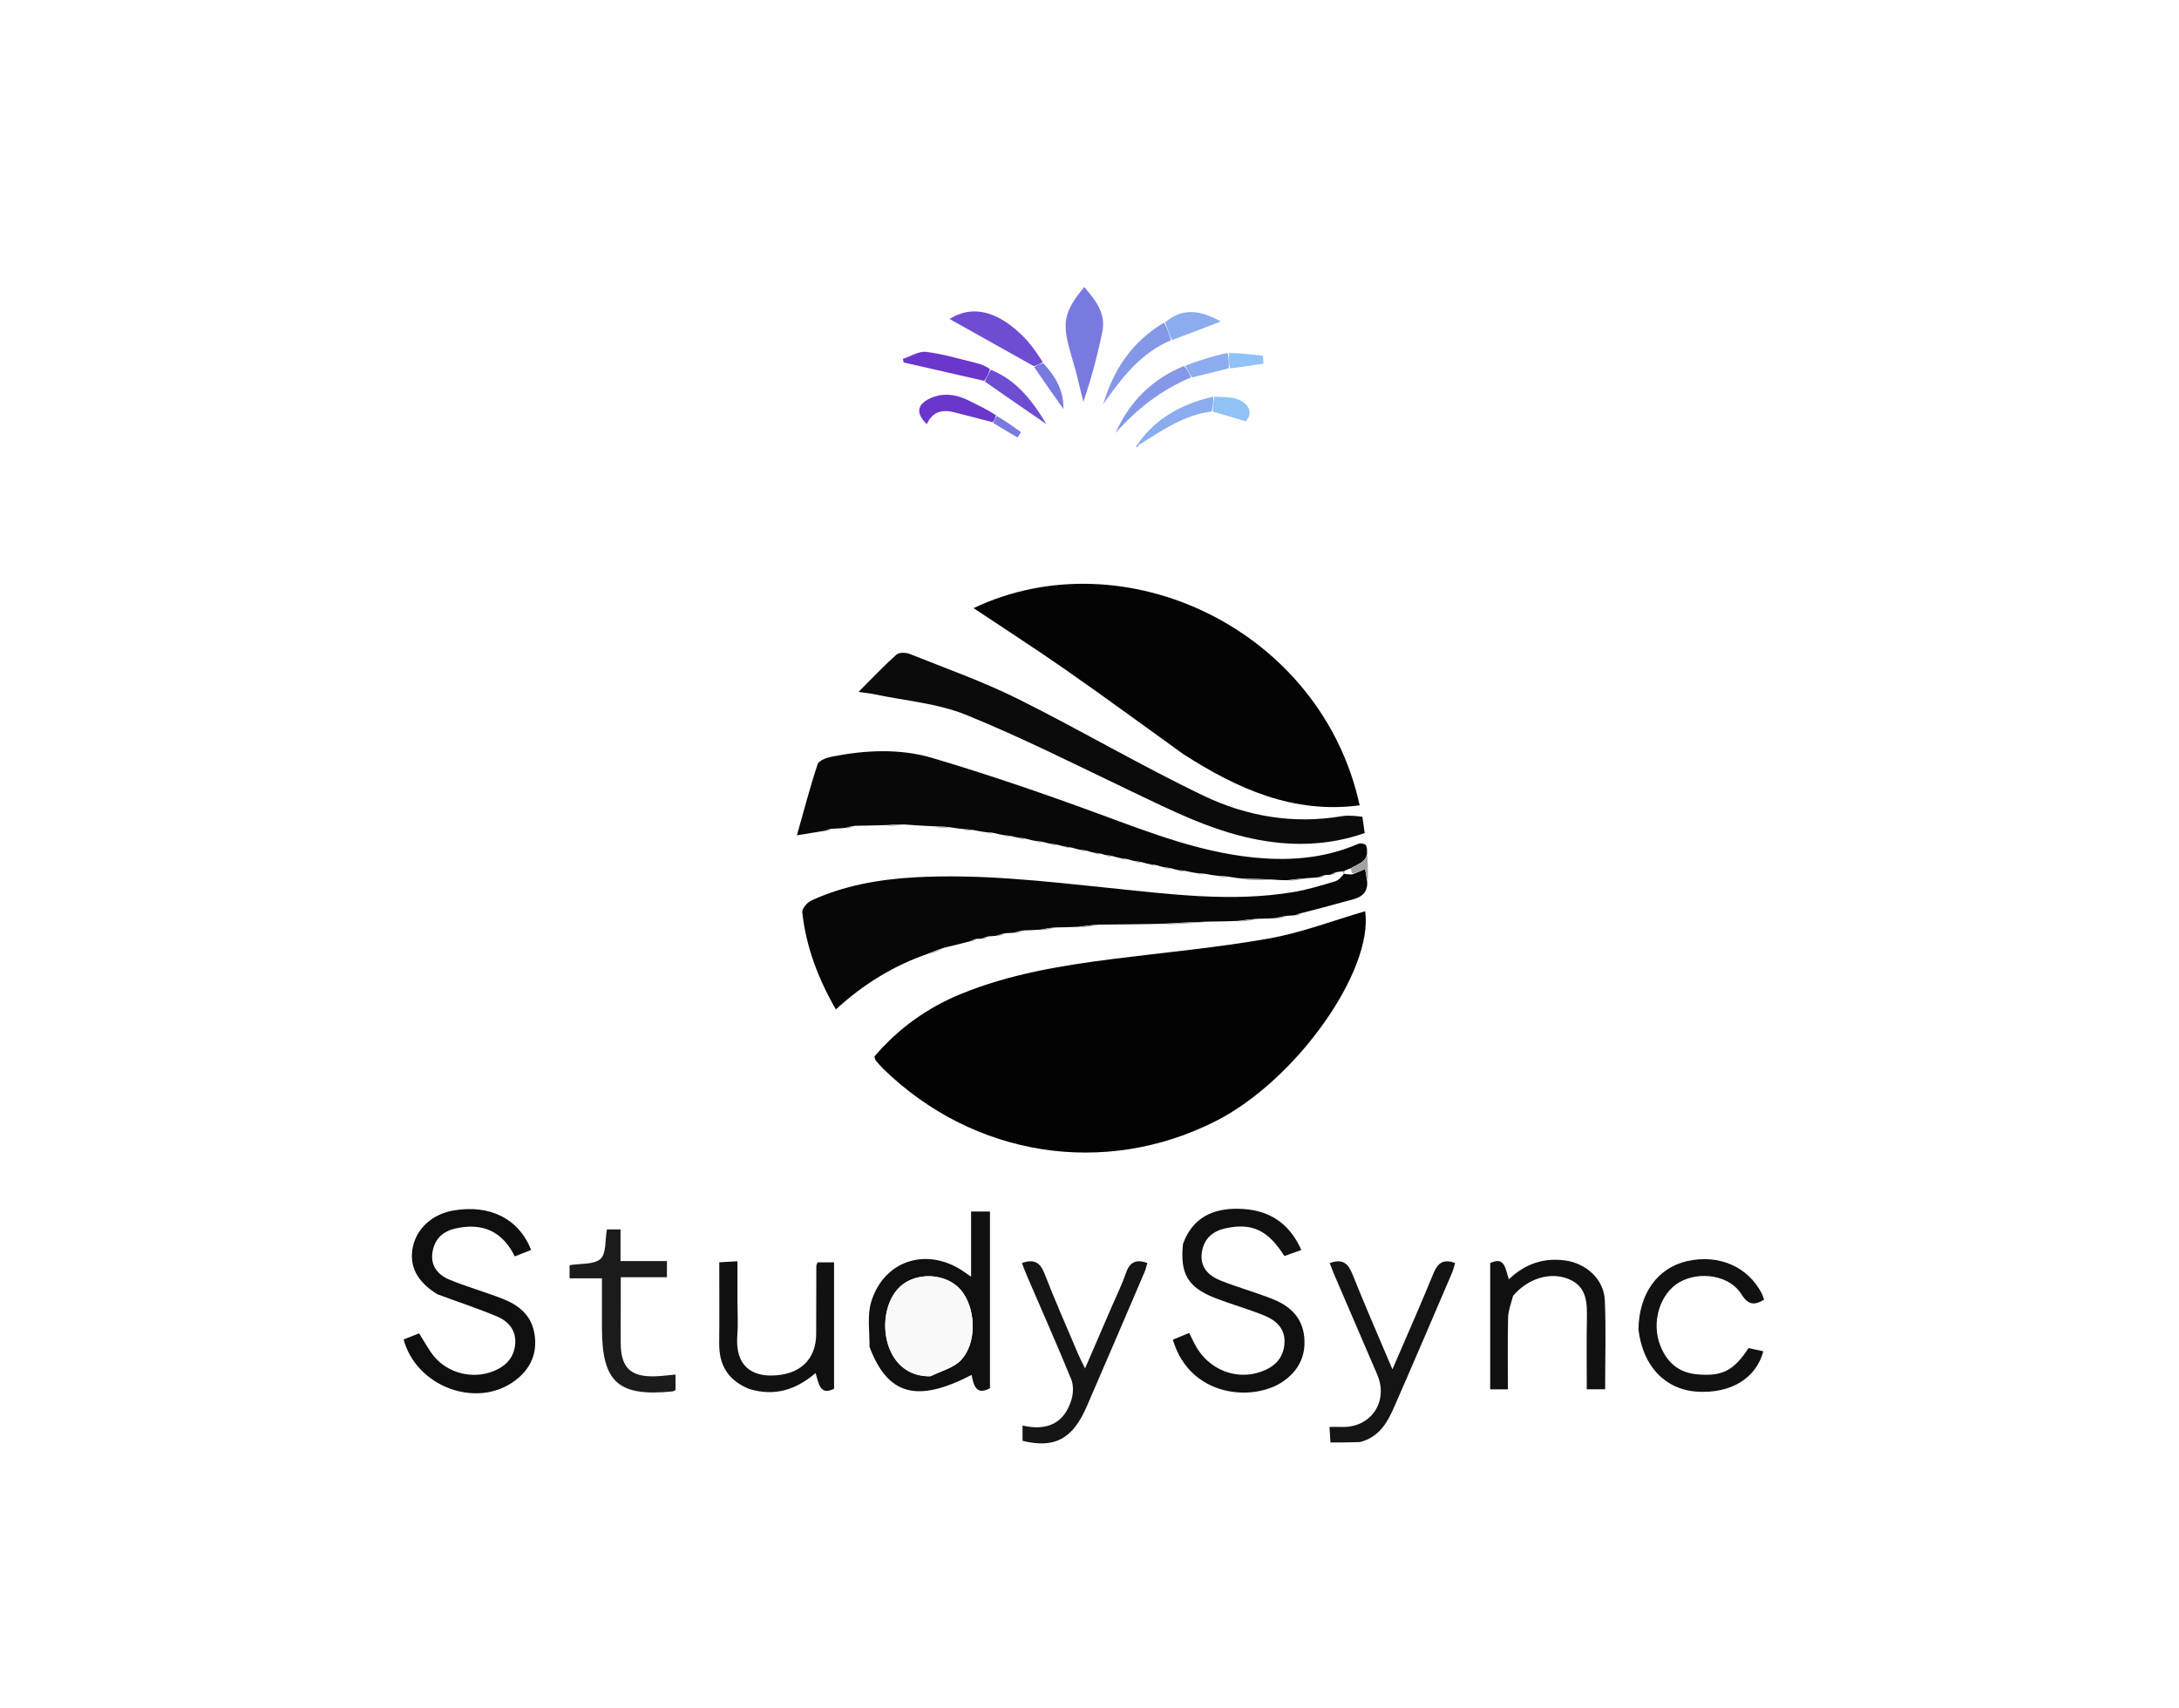
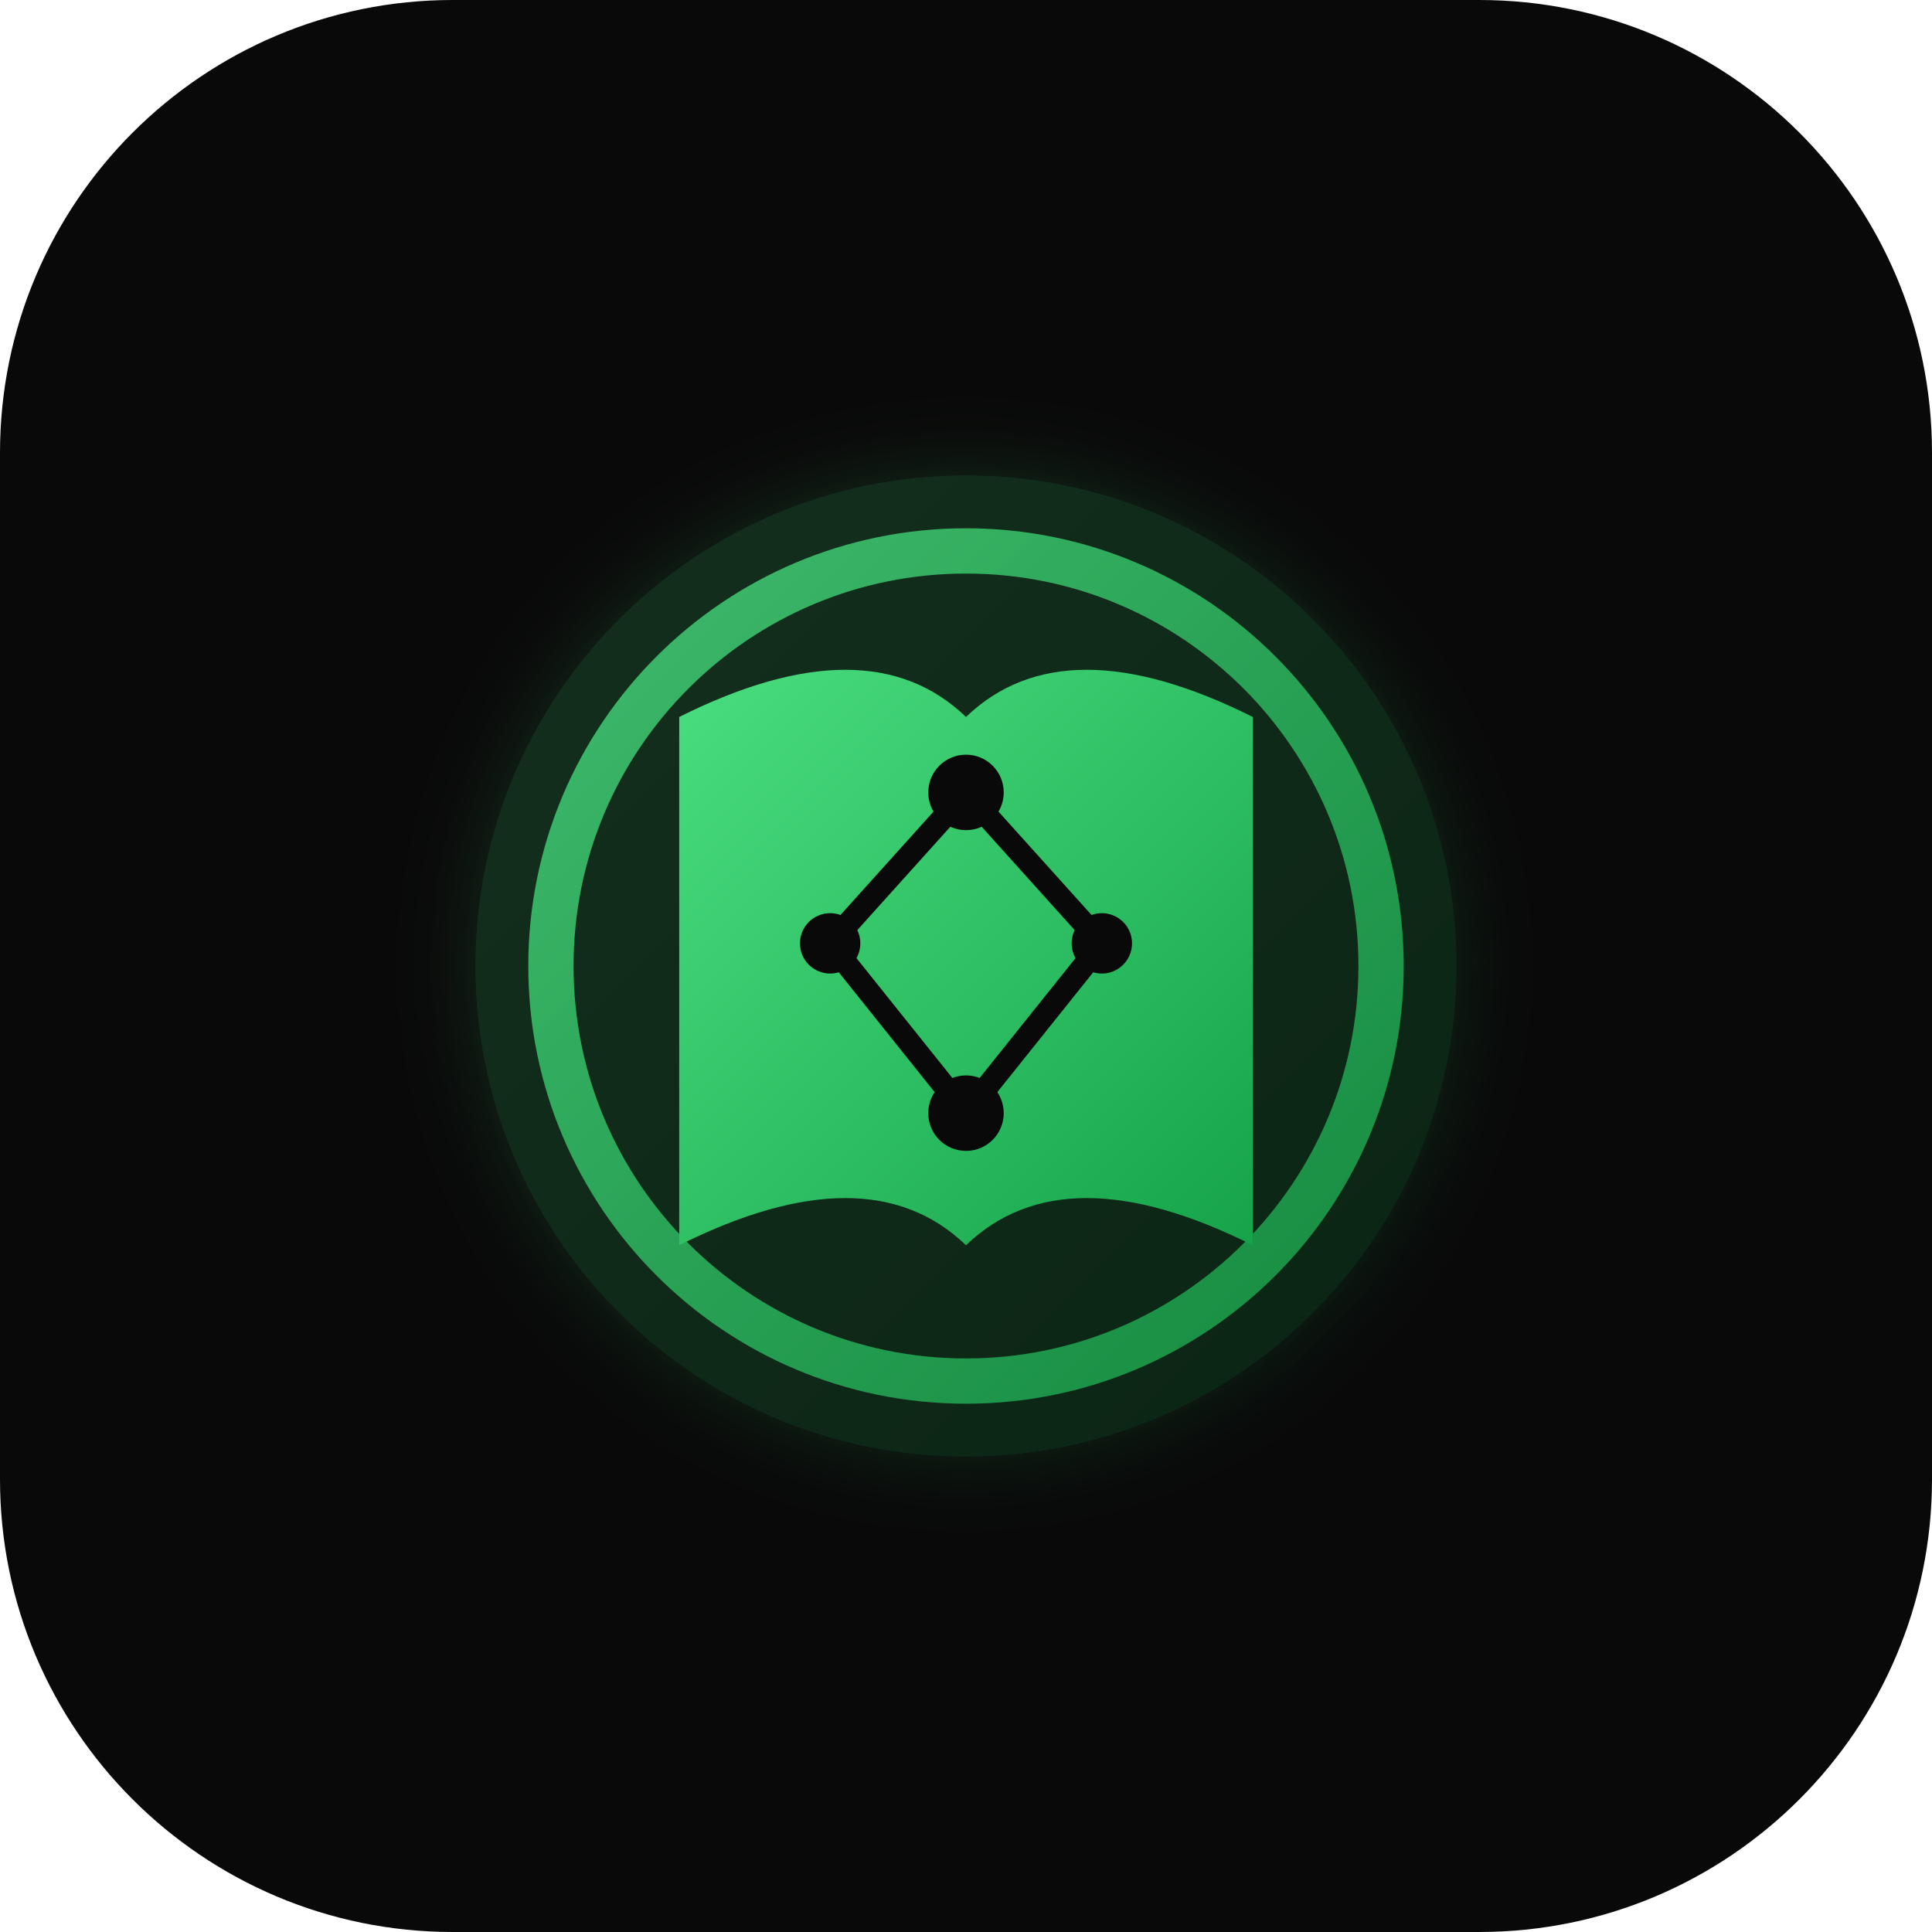
- <svg xmlns="http://www.w3.org/2000/svg" version="1.1" id="Layer_1" x="0px" y="0px" width="100%" viewBox="0 0 750 588" enable-background="new 0 0 750 588" xml:space="preserve">
-   <path fill="#FEFEFE" opacity="1" stroke="none" d=" M528,589   C352,589 176.5,589 1,589   C1,393 1,197 1,1   C251,1 501,1 751,1   C751,197 751,393 751,589   C676.833,589 602.667,589 528,589  M391.482,153.881   C391.793,153.72 392.011,153.476 392.808,152.984   C400.292,147.944 407.729,142.801 417.887,141.766   C421.249,142.78 424.611,143.795 428.744,145.042   C431.067,142.788 430.404,139.647 426.941,137.867   C424.35,136.535 420.984,136.712 417.222,136.203   C406.962,138.992 398.003,143.793 391.28,153.029   C391.191,153.357 391.101,153.684 390.629,154.007   C390.751,154.002 390.872,153.997 391.482,153.881  M422.14,121.049   C417.301,122.605 412.461,124.161 406.915,125.822   C396.337,130.592 388.755,138.364 383.962,149.048   C391.304,140.796 399.769,134.178 410.72,129.906   C414.799,128.863 418.877,127.819 423.802,126.89   C427.476,126.322 431.151,125.754 434.826,125.185   C434.796,124.283 434.767,123.38 434.737,122.477   C430.814,122.024 426.891,121.572 422.14,121.049  M342.11,145.882   C344.818,147.455 347.526,149.029 350.234,150.603   C350.631,149.995 351.028,149.387 351.426,148.779   C348.663,146.791 345.9,144.802 342.621,142.318   C339.686,140.907 336.721,139.557 333.824,138.072   C329.153,135.677 324.354,134.972 319.574,137.418   C315.523,139.491 315.348,142.543 319.014,146.015   C320.884,141.752 324.283,140.879 328.412,141.921   C332.84,143.039 337.254,144.214 342.11,145.882  M403.788,117.007   C409.064,114.966 414.339,112.924 420.163,110.671   C413.103,106.677 406.843,105.94 400.011,110.894   C389.651,117.604 383.258,127.217 379.744,139.099   C386.056,130.128 392.622,121.532 403.788,117.007  M340.532,126.399   C338.977,125.903 337.445,125.309 335.863,124.929   C330.184,123.562 324.54,121.837 318.775,121.144   C316.236,120.839 313.437,122.686 310.756,123.555   C310.852,123.964 310.948,124.373 311.044,124.781   C320.295,126.895 329.546,129.009 339.254,131.644   C345.993,136.273 352.733,140.901 360.167,146.006   C355.136,137.628 349.66,130.746 340.532,126.399  M356.068,126.726   C359.271,131.261 362.474,135.795 366.024,140.819   C366.159,134.117 363.08,129.367 359.152,124.203   C356.758,121.304 354.6,118.164 351.925,115.553   C345.133,108.92 336.232,103.952 326.834,109.81   C336.143,115.023 346.008,120.548 356.068,126.726  M461.006,300.155   C461.57,300.053 462.134,299.951 463.262,300.664   C462.029,301.603 460.928,302.981 459.538,303.402   C454.775,304.846 449.97,306.315 445.073,307.126   C423.762,310.659 402.555,307.818 381.36,305.641   C359.162,303.36 336.989,300.761 314.601,302.049   C302.379,302.752 290.46,304.881 279.266,310.01   C277.846,310.661 275.995,312.795 276.132,314.046   C277.43,325.872 281.526,336.777 287.705,347.512   C297.308,338.678 307.774,332.348 320.234,328.538   C321.88,327.817 323.527,327.097 325.897,326.143   C328.598,325.43 331.299,324.717 334.298,324.382   C334.923,324.049 335.548,323.717 336.774,323.226   C337.185,323.184 337.596,323.141 338.309,323.467   C338.948,323.174 339.587,322.88 340.898,322.36   C341.602,322.28 342.305,322.199 343.4,322.509   C344.331,322.155 345.262,321.801 346.884,321.281   C347.592,321.22 348.3,321.16 349.39,321.494   C350.333,321.177 351.275,320.861 353.024,320.349   C354.684,320.248 356.344,320.147 358.495,320.472   C360.064,320.143 361.633,319.814 364.055,319.346   C366.371,319.252 368.688,319.158 371.562,319.515   C373.779,319.184 375.995,318.853 379.112,318.393   C385.743,318.278 392.373,318.164 399.658,318.534   C405.171,318.179 410.684,317.824 417.074,317.362   C420.05,317.255 423.027,317.148 426.559,317.493   C428.773,317.156 430.987,316.819 434.022,316.365   C435.684,316.268 437.345,316.171 439.455,316.482   C440.701,316.138 441.947,315.795 443.888,315.303   C444.593,315.214 445.298,315.125 446.306,315.41   C446.935,315.092 447.565,314.773 448.968,314.257   C454.561,312.7 460.144,311.104 465.751,309.6   C469.068,308.711 470.91,306.825 471.111,302.869   C470.903,298.843 470.695,294.817 470.037,290.122   C469.116,290.269 468.116,290.232 467.286,290.589   C457.13,294.96 446.532,296.194 435.565,295.531   C414.965,294.286 396.142,286.764 377.078,279.764   C358.548,272.96 339.837,266.552 320.916,260.944   C309.678,257.613 297.848,258.202 286.289,260.496   C284.511,260.849 281.85,261.801 281.423,263.084   C278.834,270.859 276.775,278.811 274.293,287.568   C278.509,286.881 281.254,286.433 284.278,286.377   C284.923,286.096 285.569,285.815 286.994,285.34   C288.329,285.229 289.665,285.118 291.373,285.416   C292.318,285.111 293.262,284.806 295.082,284.329   C298.389,284.235 301.697,284.142 305.546,284.5   C307.363,284.347 309.181,284.194 311.907,283.997   C315.206,284.155 318.505,284.314 322.099,285.043   C323.732,285.035 325.366,285.027 327.806,285.02   C329.142,285.159 330.478,285.298 332.003,285.971   C333.003,285.975 334.002,285.979 335.806,286.013   C337.132,286.193 338.459,286.374 339.913,287.033   C340.608,287.021 341.304,287.009 342.766,287.044   C343.772,287.214 344.779,287.385 345.907,288.035   C346.604,288.037 347.301,288.038 348.71,288.081   C349.412,288.197 350.114,288.313 350.925,288.917   C351.617,288.93 352.31,288.942 353.768,289.02   C354.772,289.203 355.777,289.386 356.906,290.047   C357.603,290.054 358.3,290.062 359.706,290.115   C360.402,290.246 361.099,290.377 361.9,290.995   C362.6,291.013 363.299,291.031 364.707,291.099   C365.404,291.233 366.101,291.366 366.9,291.987   C367.599,292.01 368.298,292.032 369.706,292.108   C370.4,292.252 371.094,292.396 371.9,293.023   C372.599,293.045 373.298,293.067 374.705,293.141   C375.395,293.298 376.084,293.455 376.905,294.085   C377.602,294.096 378.299,294.108 379.613,294.157   C380.016,294.24 380.42,294.323 380.928,294.896   C381.619,294.923 382.31,294.95 383.712,295.043   C384.412,295.176 385.112,295.309 385.912,295.933   C386.608,295.96 387.304,295.987 388.709,296.073   C389.407,296.208 390.105,296.344 390.903,296.968   C391.602,296.993 392.3,297.019 393.707,297.1   C394.402,297.24 395.097,297.38 395.898,298.006   C396.598,298.028 397.297,298.05 398.705,298.123   C399.397,298.275 400.088,298.427 400.902,299.057   C401.6,299.078 402.298,299.098 403.702,299.17   C404.394,299.313 405.086,299.455 405.912,300.07   C406.607,300.064 407.302,300.057 408.762,300.094   C409.77,300.247 410.777,300.401 411.993,301.074   C412.994,301.075 413.995,301.077 415.763,301.1   C416.778,301.219 417.793,301.339 419.056,302.013   C420.37,302.028 421.684,302.044 423.802,302.074   C425.136,302.209 426.469,302.345 428.187,303.096   C431.457,303.073 434.728,303.049 438.832,302.989   C440.222,303 441.612,303.011 443.562,303.471   C445.776,303.142 447.99,302.814 450.954,302.329   C451.969,302.213 452.983,302.096 454.287,302.367   C454.921,302.057 455.555,301.748 456.785,301.273   C457.192,301.215 457.6,301.157 458.33,301.456   C458.947,301.104 459.563,300.751 461.006,300.155  M304.264,368.213   C335.162,398.29 380.141,405.316 418.313,386.028   C446.311,371.881 472.804,334.039 469.88,313.7   C458.908,316.886 447.967,321.109 436.634,323.113   C418.951,326.24 401.002,327.86 383.167,330.125   C365.297,332.394 347.557,335.302 330.765,342.174   C319.043,346.972 309.041,354.213 300.96,363.731   C301.212,364.502 301.234,364.875 301.427,365.105   C302.175,365.997 302.977,366.844 304.264,368.213  M407.624,259.847   C425.984,271.62 445.221,280.261 467.991,277.244   C454.808,216.666 387.059,184.664 335.096,209.36   C345.616,216.379 356.38,223.297 366.861,230.619   C380.369,240.055 393.65,249.814 407.624,259.847  M468.839,280.82   C466.451,280.868 464.013,280.621 461.683,281.012   C445.164,283.785 429.144,281.044 414.445,274.018   C392.703,263.626 371.885,251.315 350.299,240.577   C338.289,234.602 325.54,230.103 313.058,225.104   C311.751,224.581 309.44,224.565 308.539,225.37   C304.27,229.185 300.328,233.367 295.494,238.193   C298.219,238.594 299.651,238.725 301.048,239.022   C311.589,241.265 322.701,242.118 332.539,246.107   C351.926,253.97 370.655,263.475 389.561,272.498   C402.933,278.88 416.142,285.535 430.811,288.653   C443.935,291.442 456.789,291.282 469.72,286.799   C469.453,284.796 469.237,283.169 468.839,280.82  M407.052,428.589   C406.127,438.463 408.829,443.143 418.024,446.771   C423.733,449.023 429.7,450.634 435.365,452.983   C439.574,454.728 442.636,457.788 442.071,462.961   C441.539,467.84 438.506,470.638 434.106,472.213   C425.352,475.346 415.774,471.421 411.281,462.858   C410.621,461.6 410.019,460.312 409.312,458.879   C407.178,459.762 405.407,460.494 403.683,461.207   C409.592,481.069 431.168,482.553 441.392,475.74   C446.673,472.22 449.539,467.085 448.923,460.398   C448.291,453.543 444.008,449.611 438.14,447.262   C432.134,444.856 425.838,443.169 419.848,440.729   C415.75,439.059 412.901,435.98 413.69,431.017   C414.432,426.352 417.404,423.813 421.933,422.837   C430.88,420.91 436.448,423.459 442.071,432.408   C443.892,431.761 445.793,431.086 447.92,430.33   C443.498,420.348 435.914,416.3 426.234,416.136   C417.637,415.99 410.547,419.011 407.052,428.589  M150.828,445.743   C157.536,448.178 164.339,450.386 170.916,453.136   C174.734,454.733 177.596,457.654 177.346,462.341   C177.085,467.233 174.232,470.257 169.897,472.021   C162.877,474.877 154.318,472.876 149.448,467.013   C147.482,464.647 146.052,461.836 144.248,459.025   C142.447,459.735 140.657,460.441 138.915,461.128   C143.312,477.337 163.76,484.989 176.915,475.551   C182.637,471.447 185.271,465.694 183.836,458.537   C182.625,452.496 178.298,449.184 172.98,447.112   C166.95,444.763 160.682,443.012 154.705,440.544   C150.789,438.926 148.136,435.867 148.848,431.143   C149.551,426.476 152.471,423.855 156.995,422.868   C166.104,420.882 172.943,423.897 177.186,432.53   C179.305,431.697 181.067,431.004 182.82,430.315   C178.559,419.507 168.593,414.587 156.076,416.726   C148.899,417.952 143.478,422.807 142.116,429.227   C140.731,435.758 143.452,441.188 150.828,445.743  M299.432,464.077   C305.573,480.331 315.615,483.071 334.429,473.327   C335.079,476.961 336.06,480.478 340.74,477.917   C340.74,457.561 340.74,437.454 340.74,417.072   C338.605,417.072 336.715,417.072 334.248,417.072   C334.248,424.509 334.248,431.664 334.248,439.513   C332.731,438.466 331.952,437.902 331.148,437.379   C318.736,429.294 304.243,433.979 299.883,448.109   C298.433,452.807 299.325,458.229 299.432,464.077  M258.302,478.272   C266.7,480.827 273.991,478.432 280.715,472.687   C281.85,476.324 282.216,480.585 287.077,478.081   C287.077,463.446 287.077,449.06 287.077,434.578   C284.805,434.578 283.052,434.578 281.401,434.578   C281.185,435.182 280.98,435.491 280.979,435.801   C280.948,443.626 280.949,451.45 280.923,459.275   C280.894,468.124 275.155,473.495 265.422,473.544   C259.19,473.575 252.943,470.615 253.781,459.751   C254.087,455.779 253.83,451.764 253.83,447.768   C253.83,443.35 253.83,438.932 253.83,434.208   C251.309,434.346 249.581,434.441 247.567,434.552   C247.567,444.171 247.641,453.31 247.544,462.447   C247.465,469.91 250.544,475.225 258.302,478.272  M382.309,450.574   C379.487,457.131 376.666,463.689 373.472,471.112   C372.421,468.926 371.67,467.514 371.049,466.047   C367.155,456.857 363.112,447.724 359.501,438.424   C357.976,434.495 355.828,433.37 351.745,434.819   C352.325,436.309 352.812,437.688 353.389,439.028   C358.519,450.943 363.781,462.804 368.695,474.806   C369.524,476.83 369.449,479.628 368.811,481.777   C366.344,490.077 360.314,492.692 351.956,490.762   C351.956,492.921 351.956,494.504 351.956,496.026   C362.999,498.717 369.166,495.432 374.041,484.217   C380.738,468.809 387.335,453.358 393.95,437.914   C394.375,436.923 394.588,435.841 394.903,434.791   C390.846,433.341 388.746,434.643 387.478,438.397   C386.152,442.325 384.277,446.067 382.309,450.574  M468.493,496.318   C474.923,494.684 477.644,489.464 479.999,484.083   C486.667,468.85 493.194,453.554 499.749,438.271   C500.228,437.153 500.49,435.94 500.845,434.796   C496.608,433.275 494.788,434.941 493.345,438.478   C488.993,449.144 484.311,459.675 479.263,471.408   C474.332,459.739 469.743,449.271 465.513,438.661   C464.026,434.931 462.114,433.223 457.669,434.835   C458.264,436.335 458.813,437.824 459.439,439.28   C464.291,450.586 469.153,461.889 474.024,473.188   C478.046,482.518 471.843,491.615 461.711,491.245   C460.452,491.199 459.189,491.239 457.599,491.239   C457.722,493.164 457.822,494.733 457.94,496.585   C461.472,496.585 464.592,496.585 468.493,496.318  M520.98,445.802   C525.762,440.175 533.441,437.772 539.741,440.255   C546.361,442.865 546.302,448.645 546.195,454.496   C546.049,462.409 546.159,470.327 546.159,478.278   C548.633,478.278 550.37,478.278 552.48,478.278   C552.48,467.834 552.808,457.708 552.37,447.614   C552.056,440.396 545.958,434.909 538.692,433.924   C531.3,432.923 524.934,435.084 519.343,440.416   C518.107,436.867 518.032,432.404 512.919,434.822   C512.919,449.432 512.919,463.844 512.919,478.306   C515.056,478.306 516.811,478.306 519.007,478.306   C519.007,469.89 518.891,461.772 519.079,453.661   C519.135,451.258 520.048,448.874 520.98,445.802  M563.956,458.107   C565.469,470.423 573.201,478.425 584.24,479.1   C595.713,479.802 604.465,474.516 606.921,465.192   C605.173,464.816 603.439,464.443 601.834,464.097   C596.757,471.913 592.713,473.885 584.216,473.145   C577.86,472.592 573.845,469.116 571.522,463.396   C568.242,455.322 571.293,445.216 578.154,441.358   C585.034,437.49 595.31,439.053 599.267,445.409   C601.672,449.271 603.755,449.48 607.169,447.449   C606.917,446.708 606.776,446.046 606.481,445.461   C601.745,436.088 591.596,431.657 580.653,434.164   C570.505,436.489 564.089,445.376 563.956,458.107  M213.657,448.51   C213.657,445.728 213.657,442.946 213.657,439.707   C219.263,439.707 224.354,439.707 229.552,439.707   C229.552,437.679 229.552,436.143 229.552,434.136   C224.119,434.136 219.031,434.136 213.58,434.136   C213.58,430.221 213.58,426.779 213.58,423.236   C211.783,423.236 210.368,423.236 208.894,423.236   C208.231,426.892 208.732,431.535 206.697,433.377   C204.438,435.422 199.866,434.91 196.038,435.556   C196.038,436.699 196.038,438.098 196.038,440.076   C199.899,440.076 203.447,440.076 207.188,440.076   C207.188,446.141 207.189,451.629 207.188,457.118   C207.183,475.839 212.767,480.886 231.44,479.018   C231.749,478.987 232.039,478.778 232.52,478.576   C232.52,476.932 232.52,475.227 232.52,473.211   C229.877,473.442 227.587,473.768 225.291,473.819   C217.005,474.004 213.737,470.815 213.644,462.504   C213.596,458.173 213.649,453.841 213.657,448.51  M370.42,128.25   C371.241,131.611 372.063,134.971 372.884,138.331   C375.651,130.228 377.783,122.236 379.43,114.146   C380.715,107.828 377.044,103.358 373.215,98.818   C366.516,106.79 365.575,110.784 368.018,119.814   C368.71,122.373 369.48,124.91 370.42,128.25  z" />
-   <path fill="#030303" opacity="1" stroke="none" d=" M304.011,367.96   C302.977,366.844 302.175,365.997 301.427,365.105   C301.234,364.875 301.212,364.502 300.96,363.731   C309.041,354.213 319.043,346.972 330.765,342.174   C347.557,335.302 365.297,332.394 383.167,330.125   C401.002,327.86 418.951,326.24 436.634,323.113   C447.967,321.109 458.908,316.886 469.88,313.7   C472.804,334.039 446.311,371.881 418.313,386.028   C380.141,405.316 335.162,398.29 304.011,367.96  z" />
-   <path fill="#040404" opacity="1" stroke="none" d=" M407.327,259.64   C393.65,249.814 380.369,240.055 366.861,230.619   C356.38,223.297 345.616,216.379 335.096,209.36   C387.059,184.664 454.808,216.666 467.991,277.244   C445.221,280.261 425.984,271.62 407.327,259.64  z" />
-   <path fill="#070707" opacity="1" stroke="none" d=" M334,324.004   C331.299,324.717 328.598,325.43 325.197,326.194   C322.852,326.921 321.207,327.598 319.562,328.274   C307.774,332.348 297.308,338.678 287.705,347.512   C281.526,336.777 277.43,325.872 276.132,314.046   C275.995,312.795 277.846,310.661 279.266,310.01   C290.46,304.881 302.379,302.752 314.601,302.049   C336.989,300.761 359.162,303.36 381.36,305.641   C402.555,307.818 423.762,310.659 445.073,307.126   C449.97,306.315 454.775,304.846 459.538,303.402   C460.928,302.981 462.029,301.603 462.915,300.286   C462.567,299.909 462.435,299.964 462.342,300.493   C463.17,301.021 464.091,301.019 465.381,301.032   C467.065,300.436 468.38,299.826 469.858,299.14   C470.118,300.695 470.33,301.959 470.541,303.223   C470.91,306.825 469.068,308.711 465.751,309.6   C460.144,311.104 454.561,312.7 448.289,314.252   C447.073,314.51 446.538,314.773 446.003,315.035   C445.298,315.125 444.593,315.214 443.191,315.254   C441.332,315.495 440.169,315.784 439.006,316.074   C437.345,316.171 435.684,316.268 433.211,316.281   C430.267,316.479 428.135,316.76 426.003,317.041   C423.027,317.148 420.05,317.255 416.176,317.269   C409.853,317.468 404.429,317.758 399.004,318.049   C392.373,318.164 385.743,318.278 378.262,318.309   C375.277,318.505 373.141,318.785 371.005,319.064   C368.688,319.158 366.371,319.252 363.26,319.281   C360.979,319.492 359.491,319.769 358.004,320.046   C356.344,320.147 354.684,320.248 352.299,320.318   C350.719,320.558 349.863,320.828 349.008,321.099   C348.3,321.16 347.592,321.22 346.211,321.259   C344.695,321.53 343.852,321.824 343.009,322.118   C342.305,322.199 341.602,322.28 340.274,322.356   C339.103,322.6 338.555,322.849 338.008,323.099   C337.596,323.141 337.185,323.184 336.179,323.206   C335.056,323.459 334.528,323.732 334,324.004  z" />
-   <path fill="#080808" opacity="1" stroke="none" d=" M462.435,299.964   C462.435,299.964 462.567,299.909 462.633,299.879   C462.134,299.951 461.57,300.053 460.295,300.193   C459.058,300.52 458.533,300.81 458.008,301.1   C457.6,301.157 457.192,301.215 456.196,301.247   C455.071,301.473 454.535,301.726 453.998,301.979   C452.983,302.096 451.969,302.213 450.173,302.284   C447.262,302.5 445.132,302.761 443.002,303.021   C441.612,303.011 440.222,303 438.066,302.81   C434.133,302.581 430.968,302.531 427.802,302.48   C426.469,302.345 425.136,302.209 423.106,301.85   C421.208,301.57 420.008,301.514 418.808,301.458   C417.793,301.339 416.778,301.219 415.109,300.875   C413.565,300.619 412.675,300.587 411.784,300.555   C410.777,300.401 409.77,300.247 408.156,299.855   C406.959,299.61 406.368,299.604 405.777,299.597   C405.086,299.455 404.394,299.313 403.125,298.93   C401.959,298.652 401.369,298.615 400.78,298.579   C400.088,298.427 399.397,298.275 398.134,297.876   C396.972,297.592 396.382,297.556 395.792,297.52   C395.097,297.38 394.402,297.24 393.139,296.848   C391.982,296.557 391.392,296.518 390.803,296.479   C390.105,296.344 389.407,296.208 388.146,295.813   C386.994,295.517 386.403,295.479 385.813,295.442   C385.112,295.309 384.412,295.176 383.155,294.775   C382.006,294.474 381.415,294.44 380.823,294.406   C380.42,294.323 380.016,294.24 379.079,293.925   C377.954,293.666 377.364,293.639 376.774,293.611   C376.084,293.455 375.395,293.298 374.13,292.897   C372.967,292.615 372.377,292.578 371.787,292.54   C371.094,292.396 370.4,292.252 369.137,291.859   C367.977,291.572 367.388,291.536 366.798,291.499   C366.101,291.366 365.404,291.233 364.137,290.851   C362.977,290.571 362.386,290.539 361.796,290.508   C361.099,290.377 360.402,290.246 359.13,289.874   C357.964,289.612 357.373,289.59 356.782,289.569   C355.777,289.386 354.772,289.203 353.182,288.753   C352.003,288.468 351.41,288.448 350.817,288.429   C350.114,288.313 349.412,288.197 348.134,287.84   C346.968,287.585 346.376,287.57 345.785,287.555   C344.779,287.385 343.772,287.214 342.165,286.798   C340.971,286.553 340.379,286.553 339.786,286.554   C338.459,286.374 337.132,286.193 335.146,285.771   C333.595,285.498 332.705,285.468 331.814,285.438   C330.478,285.298 329.142,285.159 327.089,284.805   C324.849,284.551 323.327,284.511 321.804,284.472   C318.505,284.314 315.206,284.155 311.161,283.834   C308.611,283.797 306.807,283.923 305.004,284.048   C301.697,284.142 298.389,284.235 294.323,284.288   C292.709,284.5 291.855,284.753 291.001,285.007   C289.665,285.118 288.329,285.229 286.319,285.31   C285.095,285.515 284.547,285.75 283.999,285.985   C281.254,286.433 278.509,286.881 274.293,287.568   C276.775,278.811 278.834,270.859 281.423,263.084   C281.85,261.801 284.511,260.849 286.289,260.496   C297.848,258.202 309.678,257.613 320.916,260.944   C339.837,266.552 358.548,272.96 377.078,279.764   C396.142,286.764 414.965,294.286 435.565,295.531   C446.532,296.194 457.13,294.96 467.286,290.589   C468.116,290.232 469.116,290.269 470.15,290.878   C471.92,296.527 467.677,297.192 464.656,299.049   C463.688,299.4 463.061,299.682 462.435,299.964  z" />
-   <path fill="#0B0B0B" opacity="1" stroke="none" d=" M468.93,281.181   C469.237,283.169 469.453,284.796 469.72,286.799   C456.789,291.282 443.935,291.442 430.811,288.653   C416.142,285.535 402.933,278.88 389.561,272.498   C370.655,263.475 351.926,253.97 332.539,246.107   C322.701,242.118 311.589,241.265 301.048,239.022   C299.651,238.725 298.219,238.594 295.494,238.193   C300.328,233.367 304.27,229.185 308.539,225.37   C309.44,224.565 311.751,224.581 313.058,225.104   C325.54,230.103 338.289,234.602 350.299,240.577   C371.885,251.315 392.703,263.626 414.445,274.018   C429.144,281.044 445.164,283.785 461.683,281.012   C464.013,280.621 466.451,280.868 468.93,281.181  z" />
-   <path fill="#101010" opacity="1" stroke="none" d=" M407.175,428.225   C410.547,419.011 417.637,415.99 426.234,416.136   C435.914,416.3 443.498,420.348 447.92,430.33   C445.793,431.086 443.892,431.761 442.071,432.408   C436.448,423.459 430.88,420.91 421.933,422.837   C417.404,423.813 414.432,426.352 413.69,431.017   C412.901,435.98 415.75,439.059 419.848,440.729   C425.838,443.169 432.134,444.856 438.14,447.262   C444.008,449.611 448.291,453.543 448.923,460.398   C449.539,467.085 446.673,472.22 441.392,475.74   C431.168,482.553 409.592,481.069 403.683,461.207   C405.407,460.494 407.178,459.762 409.312,458.879   C410.019,460.312 410.621,461.6 411.281,462.858   C415.774,471.421 425.352,475.346 434.106,472.213   C438.506,470.638 441.539,467.84 442.071,462.961   C442.636,457.788 439.574,454.728 435.365,452.983   C429.7,450.634 423.733,449.023 418.024,446.771   C408.829,443.143 406.127,438.463 407.175,428.225  z" />
-   <path fill="#0F0F0F" opacity="1" stroke="none" d=" M150.513,445.55   C143.452,441.188 140.731,435.758 142.116,429.227   C143.478,422.807 148.899,417.952 156.076,416.726   C168.593,414.587 178.559,419.507 182.82,430.315   C181.067,431.004 179.305,431.697 177.186,432.53   C172.943,423.897 166.104,420.882 156.995,422.868   C152.471,423.855 149.551,426.476 148.848,431.143   C148.136,435.867 150.789,438.926 154.705,440.544   C160.682,443.012 166.95,444.763 172.98,447.112   C178.298,449.184 182.625,452.496 183.836,458.537   C185.271,465.694 182.637,471.447 176.915,475.551   C163.76,484.989 143.312,477.337 138.915,461.128   C140.657,460.441 142.447,459.735 144.248,459.025   C146.052,461.836 147.482,464.647 149.448,467.013   C154.318,472.876 162.877,474.877 169.897,472.021   C174.232,470.257 177.085,467.233 177.346,462.341   C177.596,457.654 174.734,454.733 170.916,453.136   C164.339,450.386 157.536,448.178 150.513,445.55  z" />
-   <path fill="#101010" opacity="1" stroke="none" d=" M299.289,463.699   C299.325,458.229 298.433,452.807 299.883,448.109   C304.243,433.979 318.736,429.294 331.148,437.379   C331.952,437.902 332.731,438.466 334.248,439.513   C334.248,431.664 334.248,424.509 334.248,417.072   C336.715,417.072 338.605,417.072 340.74,417.072   C340.74,437.454 340.74,457.561 340.74,477.917   C336.06,480.478 335.079,476.961 334.429,473.327   C315.615,483.071 305.573,480.331 299.289,463.699  M320.392,473.803   C323.944,471.966 328.345,470.902 330.87,468.13   C336.081,462.41 335.913,451.653 331.587,445.242   C326.59,437.834 314.273,437.317 308.638,444.181   C300.925,453.576 304.361,474.102 320.392,473.803  z" />
-   <path fill="#111111" opacity="1" stroke="none" d=" M257.928,478.18   C250.544,475.225 247.465,469.91 247.544,462.447   C247.641,453.31 247.567,444.171 247.567,434.552   C249.581,434.441 251.309,434.346 253.83,434.208   C253.83,438.932 253.83,443.35 253.83,447.768   C253.83,451.764 254.087,455.779 253.781,459.751   C252.943,470.615 259.19,473.575 265.422,473.544   C275.155,473.495 280.894,468.124 280.923,459.275   C280.949,451.45 280.948,443.626 280.979,435.801   C280.98,435.491 281.185,435.182 281.401,434.578   C283.052,434.578 284.805,434.578 287.077,434.578   C287.077,449.06 287.077,463.446 287.077,478.081   C282.216,480.585 281.85,476.324 280.715,472.687   C273.991,478.432 266.7,480.827 257.928,478.18  z" />
-   <path fill="#151515" opacity="1" stroke="none" d=" M382.475,450.232   C384.277,446.067 386.152,442.325 387.478,438.397   C388.746,434.643 390.846,433.341 394.903,434.791   C394.588,435.841 394.375,436.923 393.95,437.914   C387.335,453.358 380.738,468.809 374.041,484.217   C369.166,495.432 362.999,498.717 351.956,496.026   C351.956,494.504 351.956,492.921 351.956,490.762   C360.314,492.692 366.344,490.077 368.811,481.777   C369.449,479.628 369.524,476.83 368.695,474.806   C363.781,462.804 358.519,450.943 353.389,439.028   C352.812,437.688 352.325,436.309 351.745,434.819   C355.828,433.37 357.976,434.495 359.501,438.424   C363.112,447.724 367.155,456.857 371.049,466.047   C371.67,467.514 372.421,468.926 373.472,471.112   C376.666,463.689 379.487,457.131 382.475,450.232  z" />
-   <path fill="#141414" opacity="1" stroke="none" d=" M468.102,496.452   C464.592,496.585 461.472,496.585 457.94,496.585   C457.822,494.733 457.722,493.164 457.599,491.239   C459.189,491.239 460.452,491.199 461.711,491.245   C471.843,491.615 478.046,482.518 474.024,473.188   C469.153,461.889 464.291,450.586 459.439,439.28   C458.813,437.824 458.264,436.335 457.669,434.835   C462.114,433.223 464.026,434.931 465.513,438.661   C469.743,449.271 474.332,459.739 479.263,471.408   C484.311,459.675 488.993,449.144 493.345,438.478   C494.788,434.941 496.608,433.275 500.845,434.796   C500.49,435.94 500.228,437.153 499.749,438.271   C493.194,453.554 486.667,468.85 479.999,484.083   C477.644,489.464 474.923,494.684 468.102,496.452  z" />
-   <path fill="#111111" opacity="1" stroke="none" d=" M520.774,446.142   C520.048,448.874 519.135,451.258 519.079,453.661   C518.891,461.772 519.007,469.89 519.007,478.306   C516.811,478.306 515.056,478.306 512.919,478.306   C512.919,463.844 512.919,449.432 512.919,434.822   C518.032,432.404 518.107,436.867 519.343,440.416   C524.934,435.084 531.3,432.923 538.692,433.924   C545.958,434.909 552.056,440.396 552.37,447.614   C552.808,457.708 552.48,467.834 552.48,478.278   C550.37,478.278 548.633,478.278 546.159,478.278   C546.159,470.327 546.049,462.409 546.195,454.496   C546.302,448.645 546.361,442.865 539.741,440.255   C533.441,437.772 525.762,440.175 520.774,446.142  z" />
-   <path fill="#111111" opacity="1" stroke="none" d=" M563.953,457.704   C564.089,445.376 570.505,436.489 580.653,434.164   C591.596,431.657 601.745,436.088 606.481,445.461   C606.776,446.046 606.917,446.708 607.169,447.449   C603.755,449.48 601.672,449.271 599.267,445.409   C595.31,439.053 585.034,437.49 578.154,441.358   C571.293,445.216 568.242,455.322 571.522,463.396   C573.845,469.116 577.86,472.592 584.216,473.145   C592.713,473.885 596.757,471.913 601.834,464.097   C603.439,464.443 605.173,464.816 606.921,465.192   C604.465,474.516 595.713,479.802 584.24,479.1   C573.201,478.425 565.469,470.423 563.953,457.704  z" />
-   <path fill="#1B1B1B" opacity="1" stroke="none" d=" M213.657,449.01   C213.649,453.841 213.596,458.173 213.644,462.504   C213.737,470.815 217.005,474.004 225.291,473.819   C227.587,473.768 229.877,473.442 232.52,473.211   C232.52,475.227 232.52,476.932 232.52,478.576   C232.039,478.778 231.749,478.987 231.44,479.018   C212.767,480.886 207.183,475.839 207.188,457.118   C207.189,451.629 207.188,446.141 207.188,440.076   C203.447,440.076 199.899,440.076 196.038,440.076   C196.038,438.098 196.038,436.699 196.038,435.556   C199.866,434.91 204.438,435.422 206.697,433.377   C208.732,431.535 208.231,426.892 208.894,423.236   C210.368,423.236 211.783,423.236 213.58,423.236   C213.58,426.779 213.58,430.221 213.58,434.136   C219.031,434.136 224.119,434.136 229.552,434.136   C229.552,436.143 229.552,437.679 229.552,439.707   C224.354,439.707 219.263,439.707 213.657,439.707   C213.657,442.946 213.657,445.728 213.657,449.01  z" />
-   <path fill="#797AE0" opacity="1" stroke="none" d=" M370.317,127.854   C369.48,124.91 368.71,122.373 368.018,119.814   C365.575,110.784 366.516,106.79 373.215,98.818   C377.044,103.358 380.715,107.828 379.43,114.146   C377.783,122.236 375.651,130.228 372.884,138.331   C372.063,134.971 371.241,131.611 370.317,127.854  z" />
-   <path fill="#6E4DD2" opacity="1" stroke="none" d=" M355.873,126.073   C346.008,120.548 336.143,115.023 326.834,109.81   C336.232,103.952 345.133,108.92 351.925,115.553   C354.6,118.164 356.758,121.304 358.927,124.668   C357.759,125.446 356.816,125.759 355.873,126.073  z" />
-   <path fill="#6A36CC" opacity="1" stroke="none" d=" M338.797,131.123   C329.546,129.009 320.295,126.895 311.044,124.781   C310.948,124.373 310.852,123.964 310.756,123.555   C313.437,122.686 316.236,120.839 318.775,121.144   C324.54,121.837 330.184,123.562 335.863,124.929   C337.445,125.309 338.977,125.903 340.739,127.019   C340.23,128.8 339.514,129.961 338.797,131.123  z" />
-   <path fill="#8598E8" opacity="1" stroke="none" d=" M403.05,117.115   C392.622,121.532 386.056,130.128 379.744,139.099   C383.258,127.217 389.651,117.604 400.662,111.058   C401.892,113.187 402.471,115.151 403.05,117.115  z" />
-   <path fill="#6A36CC" opacity="1" stroke="none" d=" M341.675,145.365   C337.254,144.214 332.84,143.039 328.412,141.921   C324.283,140.879 320.884,141.752 319.014,146.015   C315.348,142.543 315.523,139.491 319.574,137.418   C324.354,134.972 329.153,135.677 333.824,138.072   C336.721,139.557 339.686,140.907 342.82,142.947   C342.571,144.172 342.123,144.768 341.675,145.365  z" />
-   <path fill="#8598E8" opacity="1" stroke="none" d=" M409.951,129.928   C399.769,134.178 391.304,140.796 383.962,149.048   C388.755,138.364 396.337,130.592 407.57,125.973   C408.799,127.392 409.375,128.66 409.951,129.928  z" />
-   <path fill="#8BACEE" opacity="1" stroke="none" d=" M391.708,152.711   C398.003,143.793 406.962,138.992 417.604,136.569   C417.671,138.515 417.356,140.096 417.04,141.676   C407.729,142.801 400.292,147.944 392.365,152.956   C391.923,152.928 391.708,152.711 391.708,152.711  z" />
-   <path fill="#8BACEE" opacity="1" stroke="none" d=" M403.419,117.061   C402.471,115.151 401.892,113.187 400.997,110.985   C406.843,105.94 413.103,106.677 420.163,110.671   C414.339,112.924 409.064,114.966 403.419,117.061  z" />
-   <path fill="#6E4DD2" opacity="1" stroke="none" d=" M339.025,131.383   C339.514,129.961 340.23,128.8 340.985,127.287   C349.66,130.746 355.136,137.628 360.167,146.006   C352.733,140.901 345.993,136.273 339.025,131.383  z" />
-   <path fill="#8BACEE" opacity="1" stroke="none" d=" M410.336,129.917   C409.375,128.66 408.799,127.392 407.922,125.921   C412.461,124.161 417.301,122.605 422.564,121.488   C422.977,123.544 422.966,125.16 422.955,126.775   C418.877,127.819 414.799,128.863 410.336,129.917  z" />
-   <path fill="#90C2F5" opacity="1" stroke="none" d=" M417.464,141.721   C417.356,140.096 417.671,138.515 417.974,136.576   C420.984,136.712 424.35,136.535 426.941,137.867   C430.404,139.647 431.067,142.788 428.744,145.042   C424.611,143.795 421.249,142.78 417.464,141.721  z" />
-   <path fill="#797AE0" opacity="1" stroke="none" d=" M355.97,126.399   C356.816,125.759 357.759,125.446 359.056,124.996   C363.08,129.367 366.159,134.117 366.024,140.819   C362.474,135.795 359.271,131.261 355.97,126.399  z" />
-   <path fill="#90C2F5" opacity="1" stroke="none" d=" M423.378,126.833   C422.966,125.16 422.977,123.544 422.977,121.523   C426.891,121.572 430.814,122.024 434.737,122.477   C434.767,123.38 434.796,124.283 434.826,125.185   C431.151,125.754 427.476,126.322 423.378,126.833  z" />
-   <path fill="#A2A2A2" opacity="1" stroke="none" d=" M464.998,298.979   C467.677,297.192 471.92,296.527 470.375,291.212   C470.695,294.817 470.903,298.843 470.826,303.046   C470.33,301.959 470.118,300.695 469.858,299.14   C468.38,299.826 467.065,300.436 465.399,300.692   C465.031,299.885 465.014,299.432 464.998,298.979  z" />
-   <path fill="#A2A2A2" opacity="1" stroke="none" d=" M399.331,318.292   C404.429,317.758 409.853,317.468 415.737,317.323   C410.684,317.824 405.171,318.179 399.331,318.292  z" />
-   <path fill="#797AE0" opacity="1" stroke="none" d=" M341.893,145.623   C342.123,144.768 342.571,144.172 343.078,143.195   C345.9,144.802 348.663,146.791 351.426,148.779   C351.028,149.387 350.631,149.995 350.234,150.603   C347.526,149.029 344.818,147.455 341.893,145.623  z" />
-   <path fill="#A2A2A2" opacity="1" stroke="none" d=" M427.994,302.788   C430.968,302.531 434.133,302.581 437.649,302.828   C434.728,303.049 431.457,303.073 427.994,302.788  z" />
-   <path fill="#A2A2A2" opacity="1" stroke="none" d=" M371.284,319.289   C373.141,318.785 375.277,318.505 377.812,318.374   C375.995,318.853 373.779,319.184 371.284,319.289  z" />
-   <path fill="#A2A2A2" opacity="1" stroke="none" d=" M426.281,317.267   C428.135,316.76 430.267,316.479 432.8,316.34   C430.987,316.819 428.773,317.156 426.281,317.267  z" />
-   <path fill="#A2A2A2" opacity="1" stroke="none" d=" M443.282,303.246   C445.132,302.761 447.262,302.5 449.798,302.362   C447.99,302.814 445.776,303.142 443.282,303.246  z" />
-   <path fill="#A2A2A2" opacity="1" stroke="none" d=" M305.275,284.274   C306.807,283.923 308.611,283.797 310.706,283.856   C309.181,284.194 307.363,284.347 305.275,284.274  z" />
-   <path fill="#A2A2A2" opacity="1" stroke="none" d=" M321.952,284.758   C323.327,284.511 324.849,284.551 326.685,284.804   C325.366,285.027 323.732,285.035 321.952,284.758  z" />
-   <path fill="#A2A2A2" opacity="1" stroke="none" d=" M358.249,320.259   C359.491,319.769 360.979,319.492 362.834,319.35   C361.633,319.814 360.064,320.143 358.249,320.259  z" />
-   <path fill="#A2A2A2" opacity="1" stroke="none" d=" M319.898,328.406   C321.207,327.598 322.852,326.921 324.835,326.31   C323.527,327.097 321.88,327.817 319.898,328.406  z" />
-   <path fill="#A2A2A2" opacity="1" stroke="none" d=" M418.932,301.736   C420.008,301.514 421.208,301.57 422.703,301.842   C421.684,302.044 420.37,302.028 418.932,301.736  z" />
-   <path fill="#A2A2A2" opacity="1" stroke="none" d=" M439.23,316.278   C440.169,315.784 441.332,315.495 442.844,315.329   C441.947,315.795 440.701,316.138 439.23,316.278  z" />
-   <path fill="#A2A2A2" opacity="1" stroke="none" d=" M291.187,285.211   C291.855,284.753 292.709,284.5 293.885,284.374   C293.262,284.806 292.318,285.111 291.187,285.211  z" />
-   <path fill="#A2A2A2" opacity="1" stroke="none" d=" M343.205,322.314   C343.852,321.824 344.695,321.53 345.866,321.342   C345.262,321.801 344.331,322.155 343.205,322.314  z" />
-   <path fill="#A2A2A2" opacity="1" stroke="none" d=" M349.199,321.296   C349.863,320.828 350.719,320.558 351.896,320.416   C351.275,320.861 350.333,321.177 349.199,321.296  z" />
-   <path fill="#A2A2A2" opacity="1" stroke="none" d=" M331.908,285.704   C332.705,285.468 333.595,285.498 334.744,285.755   C334.002,285.979 333.003,285.975 331.908,285.704  z" />
-   <path fill="#A2A2A2" opacity="1" stroke="none" d=" M411.888,300.814   C412.675,300.587 413.565,300.619 414.726,300.865   C413.995,301.077 412.994,301.075 411.888,300.814  z" />
-   <path fill="#A2A2A2" opacity="1" stroke="none" d=" M345.846,287.795   C346.376,287.57 346.968,287.585 347.778,287.82   C347.301,288.038 346.604,288.037 345.846,287.795  z" />
-   <path fill="#A2A2A2" opacity="1" stroke="none" d=" M350.871,288.673   C351.41,288.448 352.003,288.468 352.799,288.721   C352.31,288.942 351.617,288.93 350.871,288.673  z" />
-   <path fill="#A2A2A2" opacity="1" stroke="none" d=" M356.844,289.808   C357.373,289.59 357.964,289.612 358.776,289.851   C358.3,290.062 357.603,290.054 356.844,289.808  z" />
-   <path fill="#A2A2A2" opacity="1" stroke="none" d=" M361.848,290.751   C362.386,290.539 362.977,290.571 363.782,290.826   C363.299,291.031 362.6,291.013 361.848,290.751  z" />
-   <path fill="#A2A2A2" opacity="1" stroke="none" d=" M339.849,286.793   C340.379,286.553 340.971,286.553 341.782,286.775   C341.304,287.009 340.608,287.021 339.849,286.793  z" />
-   <path fill="#A2A2A2" opacity="1" stroke="none" d=" M334.149,324.193   C334.528,323.732 335.056,323.459 335.879,323.286   C335.548,323.717 334.923,324.049 334.149,324.193  z" />
-   <path fill="#A2A2A2" opacity="1" stroke="none" d=" M338.158,323.283   C338.555,322.849 339.103,322.6 339.938,322.469   C339.587,322.88 338.948,323.174 338.158,323.283  z" />
-   <path fill="#A2A2A2" opacity="1" stroke="none" d=" M284.138,286.181   C284.547,285.75 285.095,285.515 285.929,285.407   C285.569,285.815 284.923,286.096 284.138,286.181  z" />
-   <path fill="#A2A2A2" opacity="1" stroke="none" d=" M405.845,299.834   C406.368,299.604 406.959,299.61 407.774,299.834   C407.302,300.057 406.607,300.064 405.845,299.834  z" />
-   <path fill="#A2A2A2" opacity="1" stroke="none" d=" M366.849,291.743   C367.388,291.536 367.977,291.572 368.782,291.832   C368.298,292.032 367.599,292.01 366.849,291.743  z" />
-   <path fill="#A2A2A2" opacity="1" stroke="none" d=" M371.844,292.782   C372.377,292.578 372.967,292.615 373.776,292.87   C373.298,293.067 372.599,293.045 371.844,292.782  z" />
-   <path fill="#A2A2A2" opacity="1" stroke="none" d=" M376.84,293.848   C377.364,293.639 377.954,293.666 378.77,293.906   C378.299,294.108 377.602,294.096 376.84,293.848  z" />
-   <path fill="#A2A2A2" opacity="1" stroke="none" d=" M446.154,315.223   C446.538,314.773 447.073,314.51 447.901,314.352   C447.565,314.773 446.935,315.092 446.154,315.223  z" />
-   <path fill="#A2A2A2" opacity="1" stroke="none" d=" M380.876,294.651   C381.415,294.44 382.006,294.474 382.799,294.742   C382.31,294.95 381.619,294.923 380.876,294.651  z" />
-   <path fill="#A2A2A2" opacity="1" stroke="none" d=" M385.862,295.688   C386.403,295.479 386.994,295.517 387.792,295.784   C387.304,295.987 386.608,295.96 385.862,295.688  z" />
-   <path fill="#A2A2A2" opacity="1" stroke="none" d=" M390.853,296.724   C391.392,296.518 391.982,296.557 392.784,296.82   C392.3,297.019 391.602,296.993 390.853,296.724  z" />
-   <path fill="#A2A2A2" opacity="1" stroke="none" d=" M454.143,302.173   C454.535,301.726 455.071,301.473 455.898,301.329   C455.555,301.748 454.921,302.057 454.143,302.173  z" />
-   <path fill="#A2A2A2" opacity="1" stroke="none" d=" M458.169,301.278   C458.533,300.81 459.058,300.52 459.882,300.315   C459.563,300.751 458.947,301.104 458.169,301.278  z" />
-   <path fill="#A2A2A2" opacity="1" stroke="none" d=" M395.845,297.763   C396.382,297.556 396.972,297.592 397.78,297.85   C397.297,298.05 396.598,298.028 395.845,297.763  z" />
-   <path fill="#A2A2A2" opacity="1" stroke="none" d=" M400.841,298.818   C401.369,298.615 401.959,298.652 402.772,298.904   C402.298,299.098 401.6,299.078 400.841,298.818  z" />
-   <path fill="#8BACEE" opacity="1" stroke="none" d=" M391.012,154.011   C391.101,153.684 391.191,153.357 391.494,152.87   C391.708,152.711 391.923,152.928 392.029,153.038   C392.011,153.476 391.793,153.72 391.242,153.941   C391.001,154.001 391.012,154.011 391.012,154.011  z" />
-   <path fill="#8BACEE" opacity="1" stroke="none" d=" M390.998,153.997   C390.872,153.997 390.751,154.002 390.82,154.009   C391.012,154.011 391.001,154.001 390.998,153.997  z" />
-   <path fill="#FEFEFE" opacity="1" stroke="none" d=" M464.656,299.049   C465.014,299.432 465.031,299.885 465.03,300.678   C464.091,301.019 463.17,301.021 462.342,300.493   C463.061,299.682 463.688,299.4 464.656,299.049  z" />
-   <path fill="#F9F9F9" opacity="1" stroke="none" d=" M319.99,473.803   C304.361,474.102 300.925,453.576 308.638,444.181   C314.273,437.317 326.59,437.834 331.587,445.242   C335.913,451.653 336.081,462.41 330.87,468.13   C328.345,470.902 323.944,471.966 319.99,473.803  z" />
+ <svg xmlns="http://www.w3.org/2000/svg" width="512" height="512" viewBox="0 0 512 512">
+   <defs>
+     <linearGradient id="greenGradient" x1="0%" y1="0%" x2="100%" y2="100%">
+       <stop offset="0%" stop-color="#4ADE80" />
+       <stop offset="100%" stop-color="#16A34A" />
+     </linearGradient>
+     <filter id="glow">
+       <feGaussianBlur stdDeviation="10" result="blur" />
+       <feMerge>
+         <feMergeNode in="blur" />
+         <feMergeNode in="SourceGraphic" />
+       </feMerge>
+     </filter>
+   </defs>
+   <rect width="512" height="512" rx="120" fill="#090909" />
+   <circle cx="256" cy="256" r="130" fill="url(#greenGradient)" opacity="0.18" filter="url(#glow)" />
+   <circle cx="256" cy="256" r="110" fill="none" stroke="url(#greenGradient)" stroke-width="12" opacity="0.8" />
+   <path d="M180 190        Q230 165 256 190        Q282 165 332 190        V330        Q282 305 256 330        Q230 305 180 330 Z" fill="url(#greenGradient)" />
+   <circle cx="256" cy="210" r="10" fill="#090909" />
+   <circle cx="220" cy="250" r="8" fill="#090909" />
+   <circle cx="292" cy="250" r="8" fill="#090909" />
+   <circle cx="256" cy="295" r="10" fill="#090909" />
+   <line x1="256" y1="210" x2="220" y2="250" stroke="#090909" stroke-width="6" />
+   <line x1="256" y1="210" x2="292" y2="250" stroke="#090909" stroke-width="6" />
+   <line x1="220" y1="250" x2="256" y2="295" stroke="#090909" stroke-width="6" />
+   <line x1="292" y1="250" x2="256" y2="295" stroke="#090909" stroke-width="6" />
</svg>
